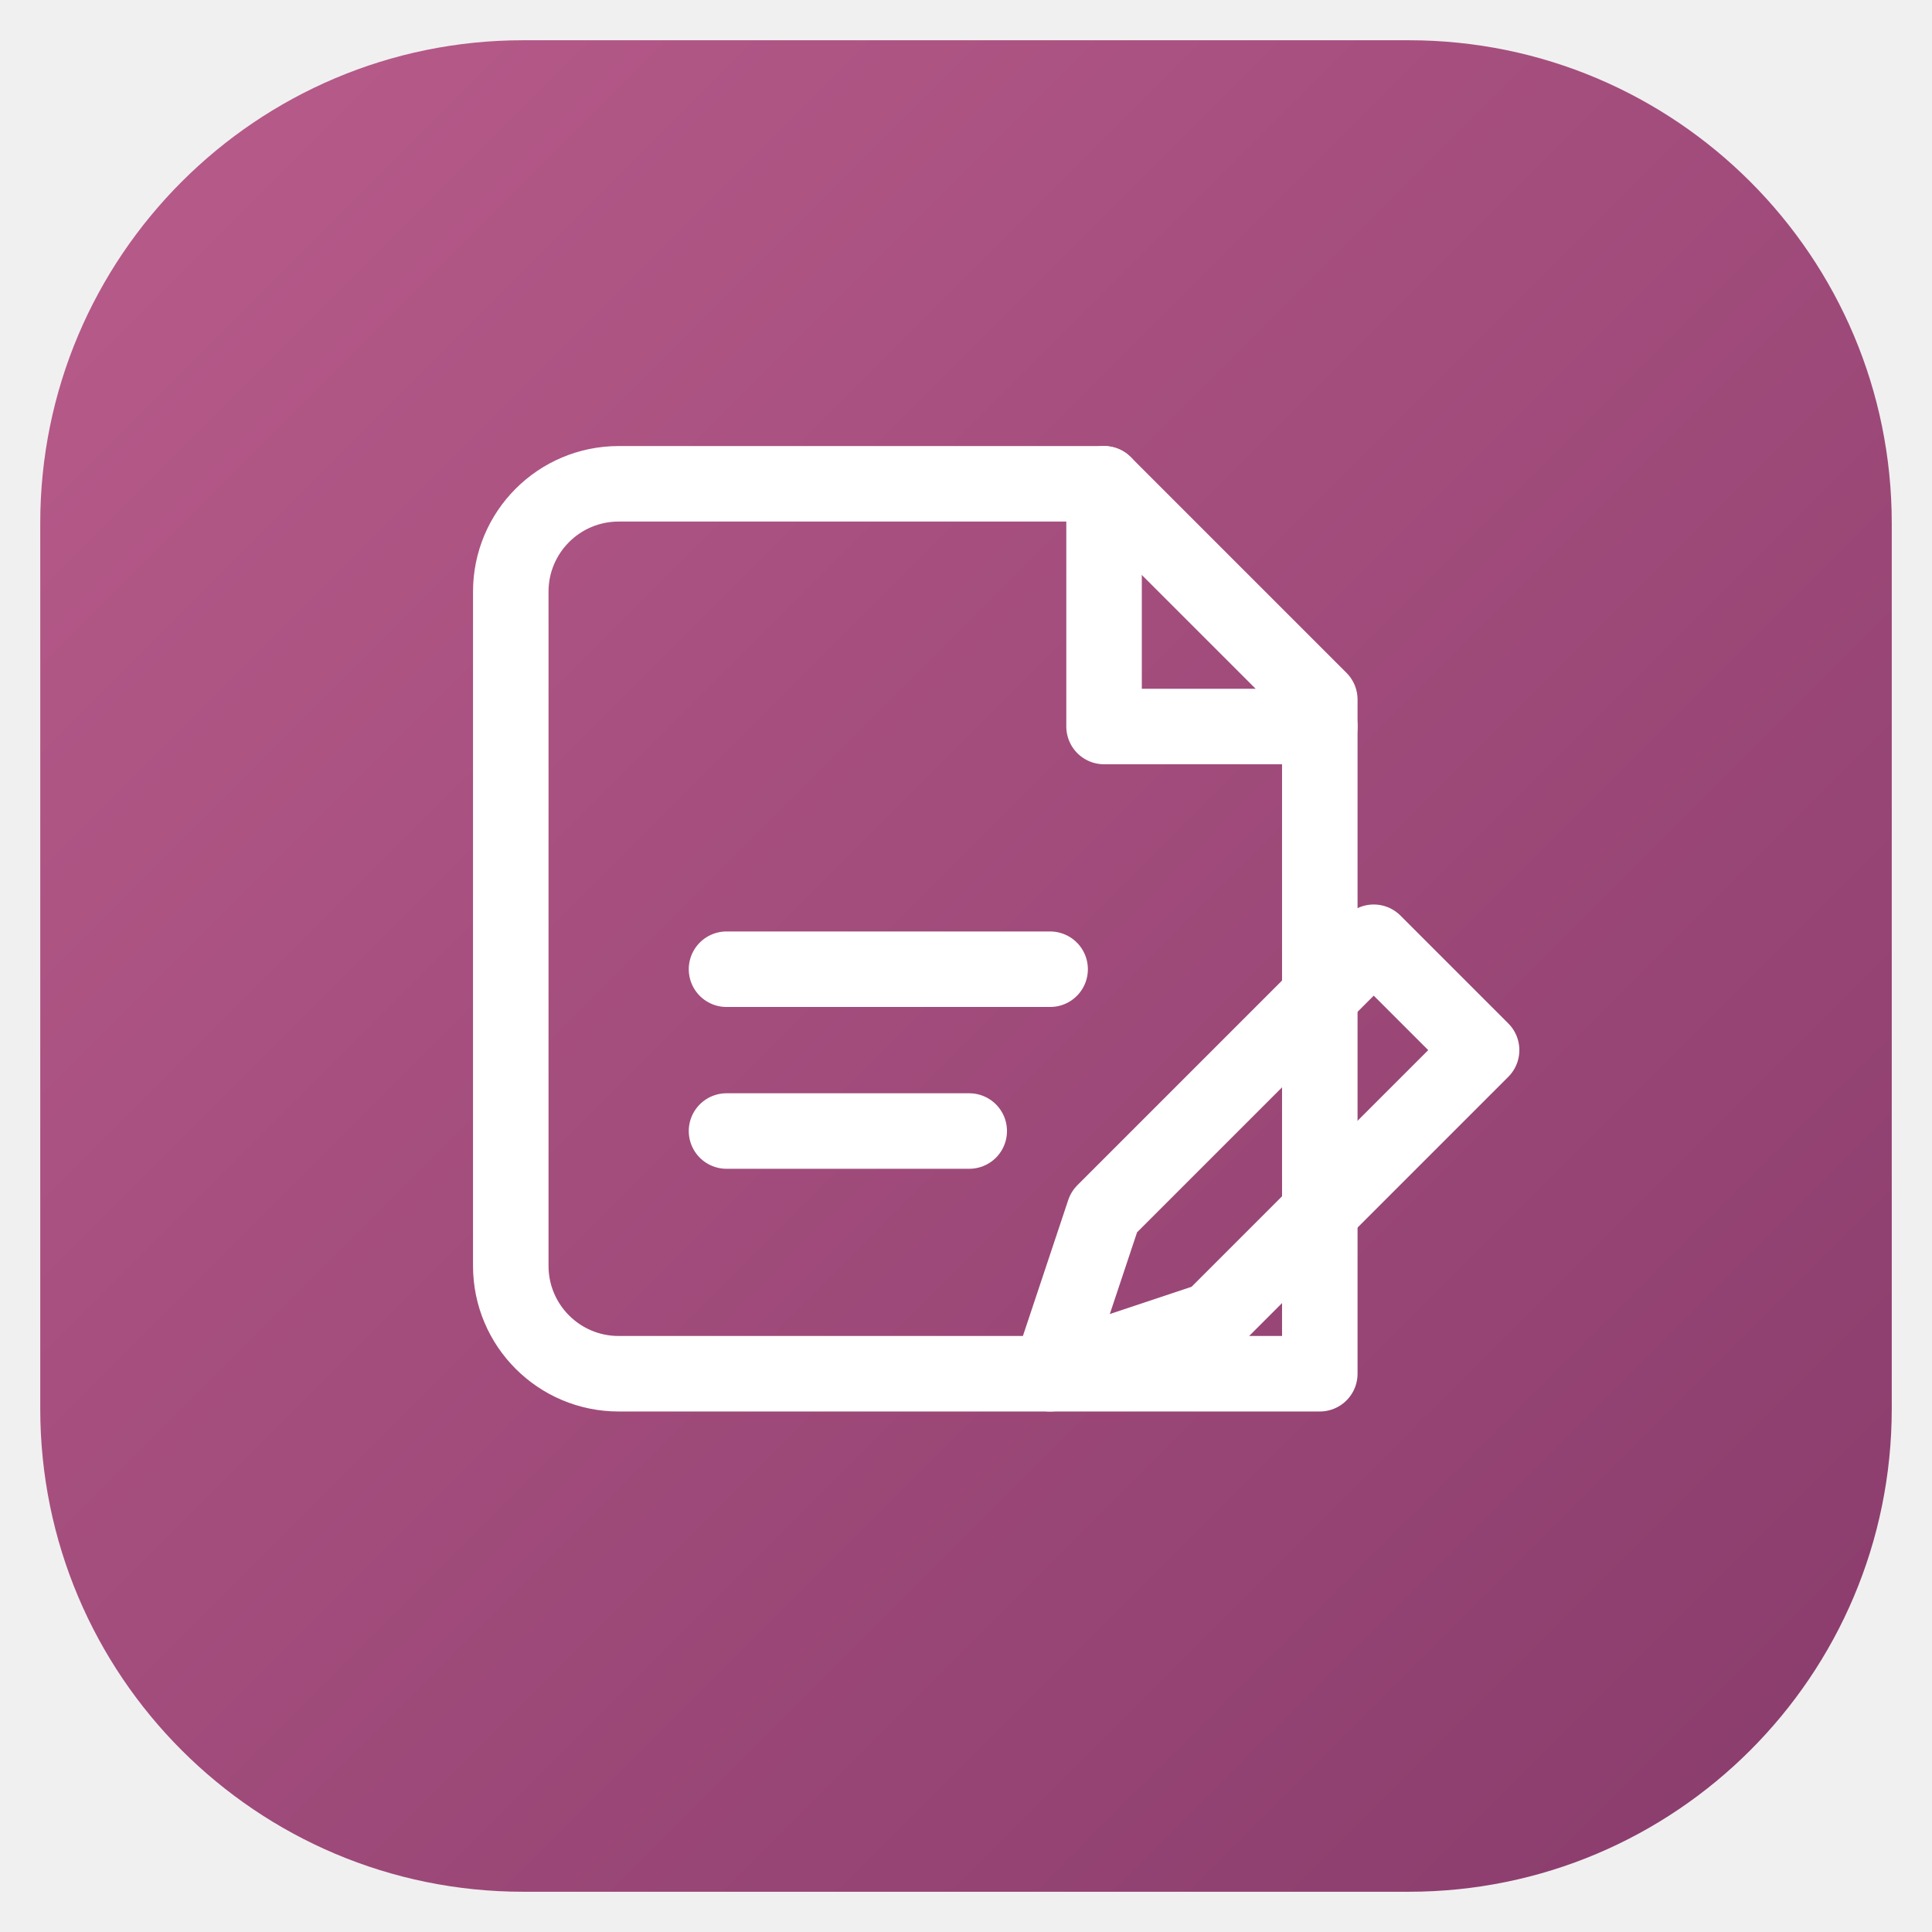
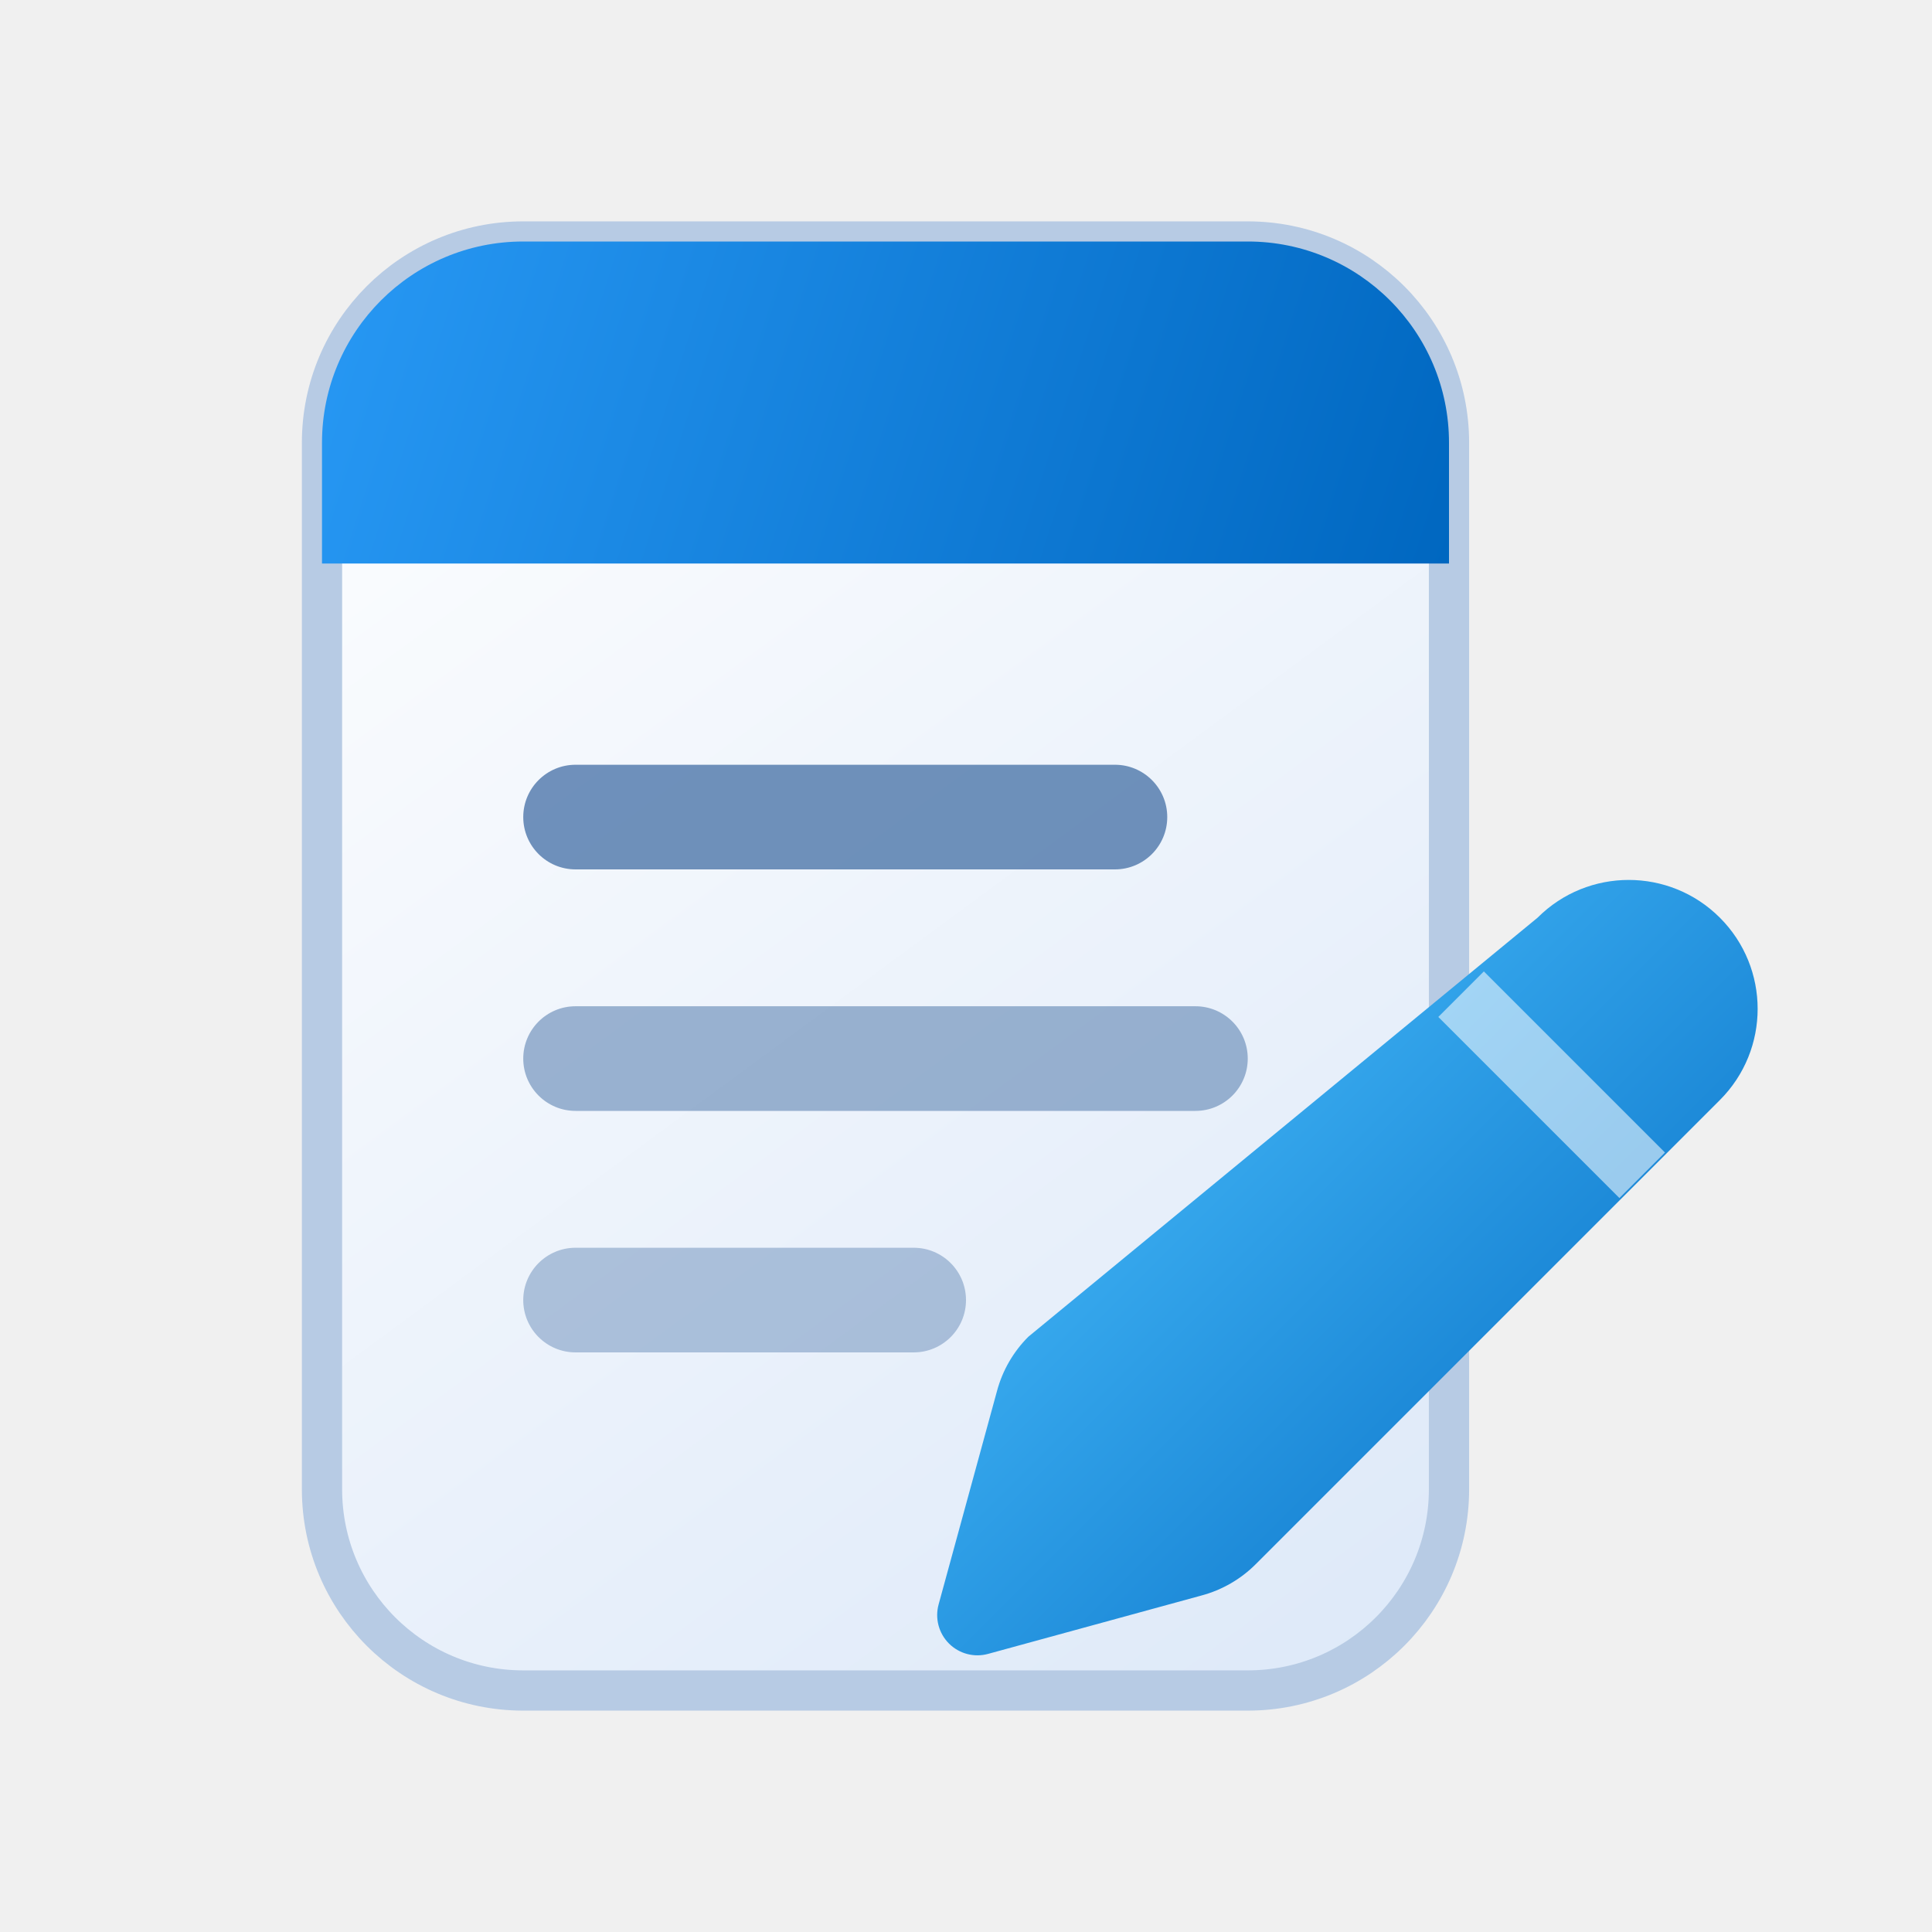
- <svg xmlns="http://www.w3.org/2000/svg" width="48" height="48" viewBox="0 0 48 48">
+ <svg xmlns="http://www.w3.org/2000/svg" width="48" height="48" viewBox="0 0 48 48" fill="none">
  <defs>
-     <linearGradient id="g" x2="1" y2="1">
-       <stop stop-color="#B95C8B" />
-       <stop offset="1" stop-color="#883B6B" />
+     <linearGradient id="ed-page" x1="8" y1="5" x2="36" y2="43" gradientUnits="userSpaceOnUse">
+       <stop offset="0" stop-color="#FFFFFF" />
+       <stop offset="1" stop-color="#DCE8F8" />
+     </linearGradient>
+     <linearGradient id="ed-top" x1="8" y1="5" x2="36" y2="14" gradientUnits="userSpaceOnUse">
+       <stop offset="0" stop-color="#2899F5" />
+       <stop offset="1" stop-color="#0067C0" />
+     </linearGradient>
+     <linearGradient id="ed-pen" x1="25" y1="22" x2="43" y2="40" gradientUnits="userSpaceOnUse">
+       <stop offset="0" stop-color="#4CC2FF" />
+       <stop offset="1" stop-color="#0067C0" />
    </linearGradient>
  </defs>
-   <rect x="1" y="1" width="46" height="46" rx="12" fill="url(#g)" />
-   <g fill="none" stroke="white" stroke-width="2.8" stroke-linecap="round" stroke-linejoin="round" transform="translate(8 8) scale(.67)">
-     <path d="M11 6h18l8 8v25H11a4 4 0 0 1-4-4V10a4 4 0 0 1 4-4Z" />
-     <path d="M29 6v9h8M15 24h12M15 30h9M29 33l10-10 4 4-10 10-6 2Z" />
+   <rect x="8" y="6" width="28" height="36" rx="5" fill="url(#ed-page)" stroke="#B7CBE4" stroke-width="1" />
+   <path d="M8 11a5 5 0 0 1 5-5h18a5 5 0 0 1 5 5v3H8v-3Z" fill="url(#ed-top)" />
+   <rect x="13" y="19" width="16" height="2.6" rx="1.3" fill="#4A74A8" fill-opacity="0.78" />
+   <rect x="13" y="25" width="18" height="2.6" rx="1.3" fill="#4A74A8" fill-opacity="0.52" />
+   <rect x="13" y="31" width="11" height="2.6" rx="1.3" fill="#4A74A8" fill-opacity="0.4" />
+   <g transform="translate(0 1)">
+     <path d="M38.2 21.8a3.2 3.2 0 0 1 4.53 4.53L31.2 37.86a3 3 0 0 1-1.35.78l-5.3 1.45a1 1 0 0 1-1.23-1.23l1.45-5.3a3 3 0 0 1 .78-1.35l12.65-10.41Z" fill="url(#ed-pen)" />
+     <path d="M36.3 23.7l4.5 4.5" stroke="#FFFFFF" stroke-opacity="0.55" stroke-width="1.6" />
  </g>
</svg>
